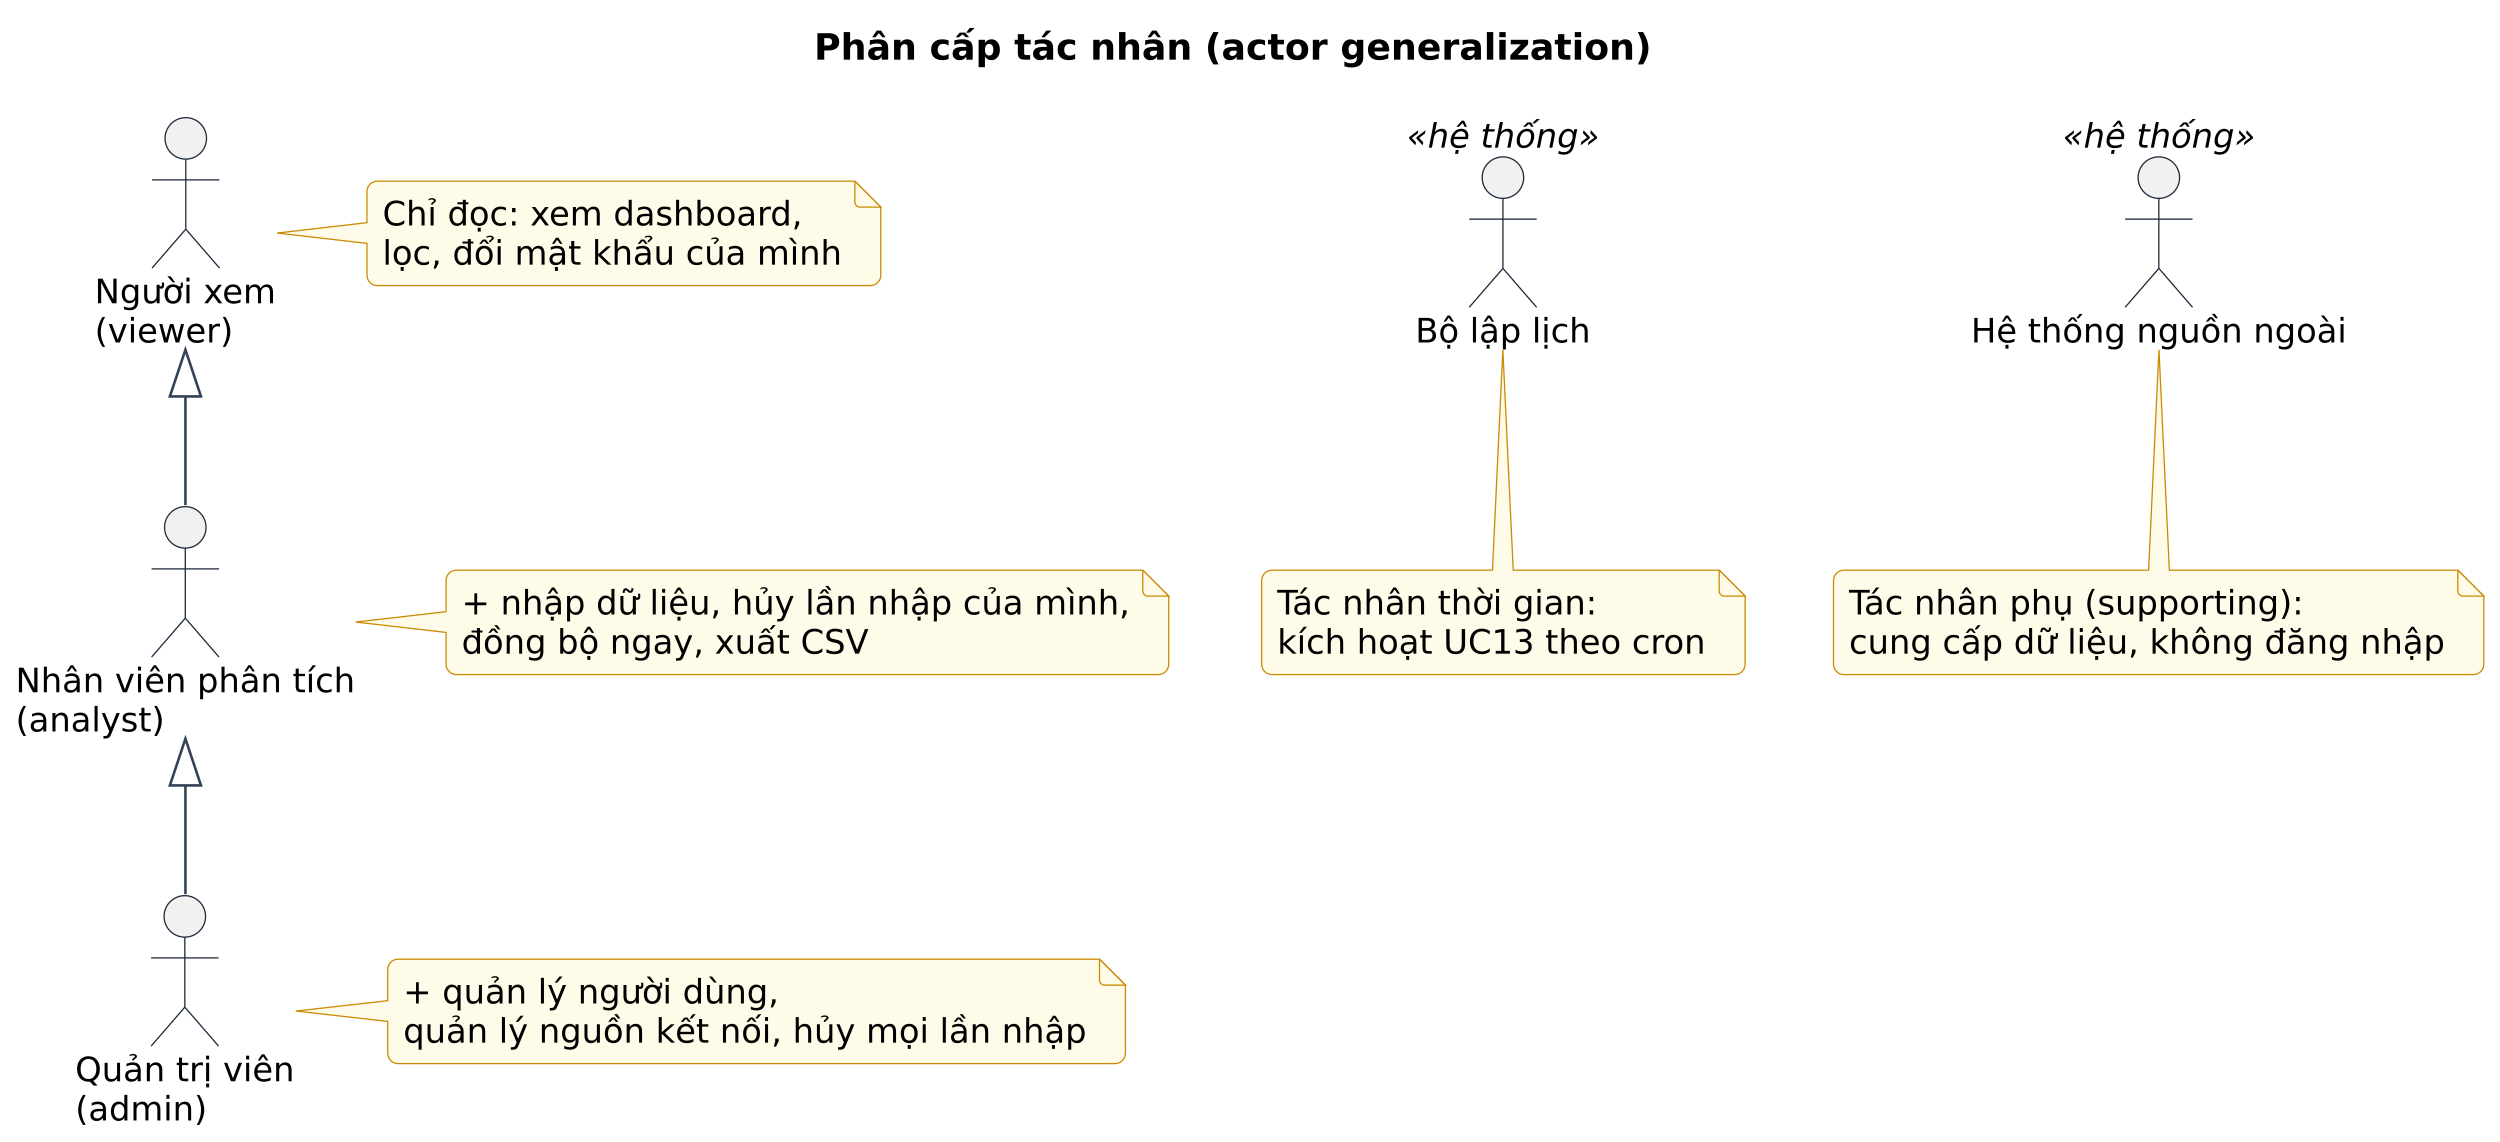
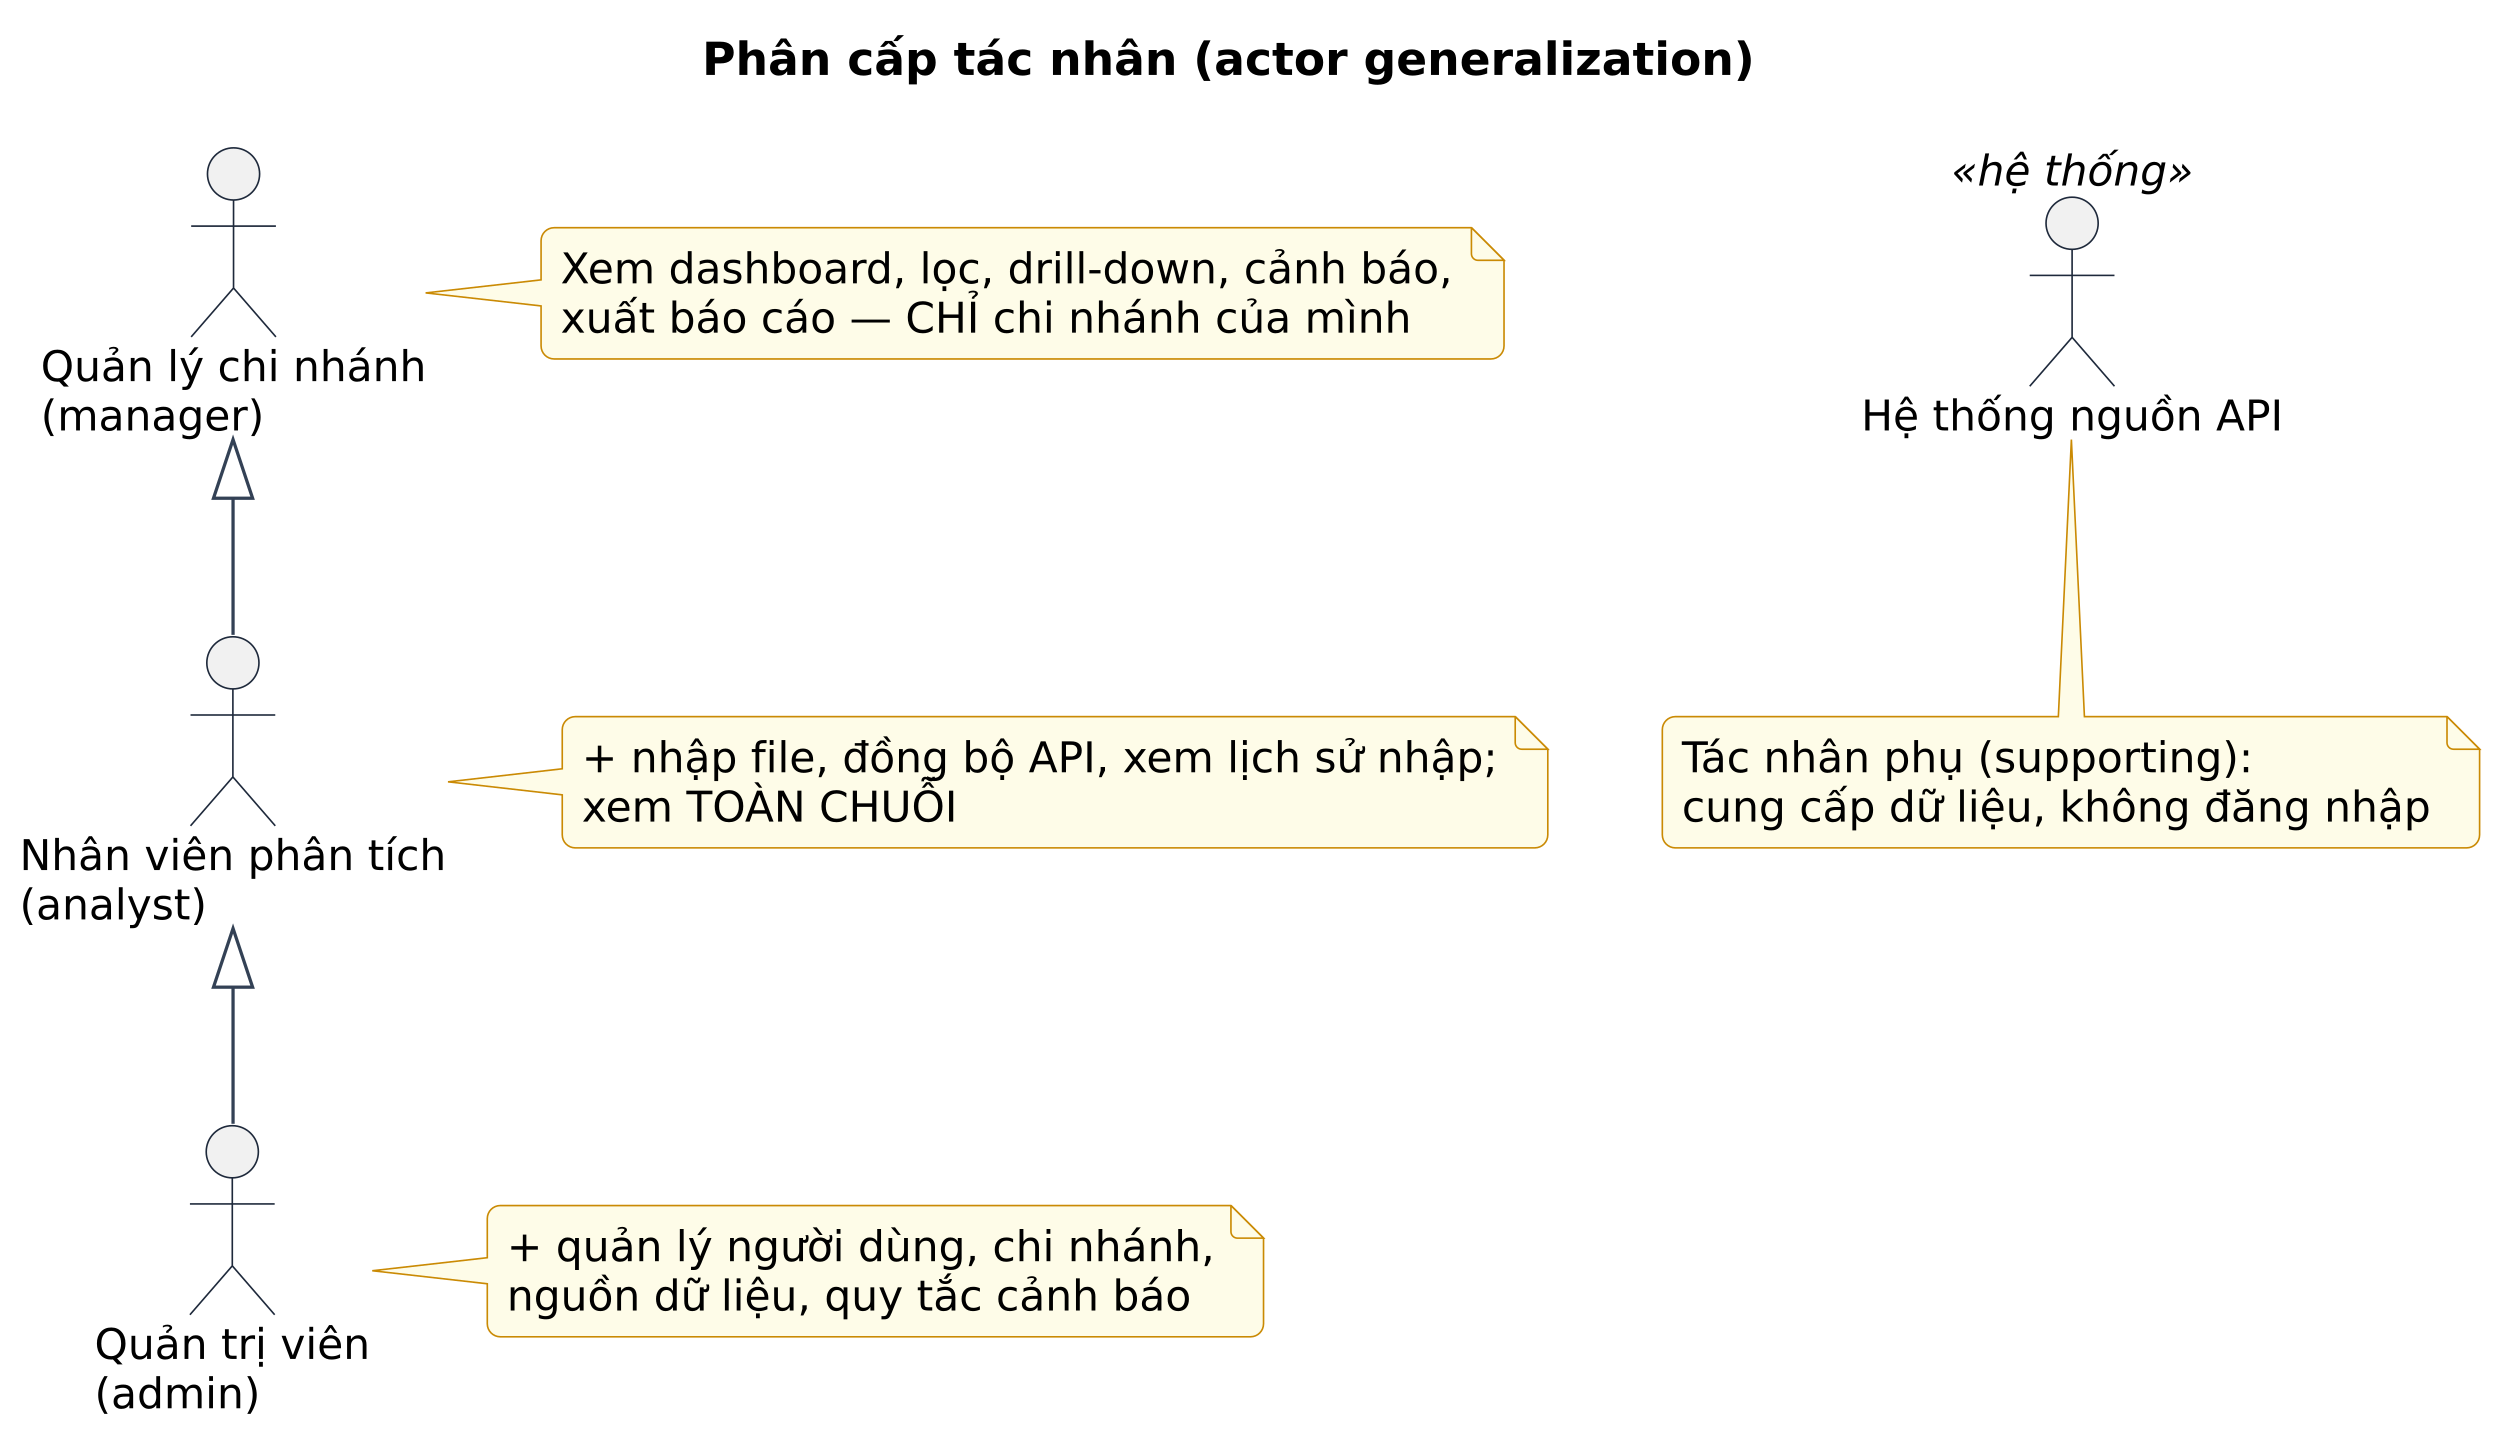
- <svg xmlns="http://www.w3.org/2000/svg" contentStyleType="text/css" height="440px" preserveAspectRatio="none" style="width:964px;height:440px;background:#FFFFFF;" version="1.1" viewBox="0 0 964 440" width="964px" zoomAndPan="magnify">
+ <svg xmlns="http://www.w3.org/2000/svg" contentStyleType="text/css" height="440px" preserveAspectRatio="none" style="width:767px;height:440px;background:#FFFFFF;" version="1.1" viewBox="0 0 767 440" width="767px" zoomAndPan="magnify">
  <defs />
  <g>
-     <text fill="#000000" font-family="DejaVu Sans" font-size="14" font-weight="bold" lengthAdjust="spacing" textLength="322.923" x="313.909" y="22.995">Phân cấp tác nhân (actor generalization)</text>
-     <g id="elem_V">
-       <ellipse cx="71.634" cy="53.363" fill="#F1F1F1" rx="8" ry="8" style="stroke:#1E293B;stroke-width:0.5;" />
-       <path d="M71.634,61.363 L71.634,88.363 M58.634,69.363 L84.634,69.363 M71.634,88.363 L58.634,103.363 M71.634,88.363 L84.634,103.363 " fill="none" style="stroke:#1E293B;stroke-width:0.5;" />
-       <text fill="#000000" font-family="DejaVu Sans" font-size="13" lengthAdjust="spacing" textLength="70.269" x="36.5" y="116.93">Người xem</text>
-       <text fill="#000000" font-family="DejaVu Sans" font-size="13" lengthAdjust="spacing" textLength="53.422" x="36.5" y="132.062">(viewer)</text>
+     <text fill="#000000" font-family="DejaVu Sans" font-size="14" font-weight="bold" lengthAdjust="spacing" textLength="322.923" x="215.409" y="22.995">Phân cấp tác nhân (actor generalization)</text>
+     <g id="elem_MG">
+       <ellipse cx="71.651" cy="53.363" fill="#F1F1F1" rx="8" ry="8" style="stroke:#1E293B;stroke-width:0.5;" />
+       <path d="M71.651,61.363 L71.651,88.363 M58.651,69.363 L84.651,69.363 M71.651,88.363 L58.651,103.363 M71.651,88.363 L84.651,103.363 " fill="none" style="stroke:#1E293B;stroke-width:0.5;" />
+       <text fill="#000000" font-family="DejaVu Sans" font-size="13" lengthAdjust="spacing" textLength="118.301" x="12.5" y="116.93">Quản lý chi nhánh</text>
+       <text fill="#000000" font-family="DejaVu Sans" font-size="13" lengthAdjust="spacing" textLength="68.574" x="12.5" y="132.062">(manager)</text>
    </g>
    <g id="elem_AN">
      <ellipse cx="71.451" cy="203.363" fill="#F1F1F1" rx="8" ry="8" style="stroke:#1E293B;stroke-width:0.5;" />
      <path d="M71.451,211.363 L71.451,238.363 M58.451,219.363 L84.451,219.363 M71.451,238.363 L58.451,253.363 M71.451,238.363 L84.451,253.363 " fill="none" style="stroke:#1E293B;stroke-width:0.5;" />
      <text fill="#000000" font-family="DejaVu Sans" font-size="13" lengthAdjust="spacing" textLength="130.901" x="6" y="266.93">Nhân viên phân tích</text>
      <text fill="#000000" font-family="DejaVu Sans" font-size="13" lengthAdjust="spacing" textLength="57.491" x="6" y="282.062">(analyst)</text>
    </g>
    <g id="elem_AD">
      <ellipse cx="71.269" cy="353.363" fill="#F1F1F1" rx="8" ry="8" style="stroke:#1E293B;stroke-width:0.5;" />
      <path d="M71.269,361.363 L71.269,388.363 M58.269,369.363 L84.269,369.363 M71.269,388.363 L58.269,403.363 M71.269,388.363 L84.269,403.363 " fill="none" style="stroke:#1E293B;stroke-width:0.5;" />
      <text fill="#000000" font-family="DejaVu Sans" font-size="13" lengthAdjust="spacing" textLength="84.538" x="29" y="416.93">Quản trị viên</text>
      <text fill="#000000" font-family="DejaVu Sans" font-size="13" lengthAdjust="spacing" textLength="50.877" x="29" y="432.062">(admin)</text>
    </g>
-     <g id="elem_SCH">
-       <ellipse cx="579.529" cy="68.496" fill="#F1F1F1" rx="8" ry="8" style="stroke:#1E293B;stroke-width:0.5;" />
-       <path d="M579.529,76.496 L579.529,103.496 M566.529,84.496 L592.529,84.496 M579.529,103.496 L566.529,118.496 M579.529,103.496 L592.529,118.496 " fill="none" style="stroke:#1E293B;stroke-width:0.5;" />
-       <text fill="#000000" font-family="DejaVu Sans" font-size="13" lengthAdjust="spacing" textLength="67.577" x="545.74" y="132.062">Bộ lập lịch</text>
-       <text fill="#000000" font-family="DejaVu Sans" font-size="13" font-style="italic" lengthAdjust="spacing" textLength="74.058" x="542.5" y="56.93">«hệ thống»</text>
+     <g id="elem_EXT">
+       <ellipse cx="635.721" cy="68.496" fill="#F1F1F1" rx="8" ry="8" style="stroke:#1E293B;stroke-width:0.5;" />
+       <path d="M635.721,76.496 L635.721,103.496 M622.721,84.496 L648.721,84.496 M635.721,103.496 L622.721,118.496 M635.721,103.496 L648.721,118.496 " fill="none" style="stroke:#1E293B;stroke-width:0.5;" />
+       <text fill="#000000" font-family="DejaVu Sans" font-size="13" lengthAdjust="spacing" textLength="129.441" x="571" y="132.062">Hệ thống nguồn API</text>
+       <text fill="#000000" font-family="DejaVu Sans" font-size="13" font-style="italic" lengthAdjust="spacing" textLength="74.058" x="598.692" y="56.93">«hệ thống»</text>
    </g>
-     <g id="elem_EXT">
-       <ellipse cx="832.449" cy="68.496" fill="#F1F1F1" rx="8" ry="8" style="stroke:#1E293B;stroke-width:0.5;" />
-       <path d="M832.449,76.496 L832.449,103.496 M819.449,84.496 L845.449,84.496 M832.449,103.496 L819.449,118.496 M832.449,103.496 L845.449,118.496 " fill="none" style="stroke:#1E293B;stroke-width:0.5;" />
-       <text fill="#000000" font-family="DejaVu Sans" font-size="13" lengthAdjust="spacing" textLength="144.898" x="760" y="132.062">Hệ thống nguồn ngoài</text>
-       <text fill="#000000" font-family="DejaVu Sans" font-size="13" font-style="italic" lengthAdjust="spacing" textLength="74.058" x="795.42" y="56.93">«hệ thống»</text>
+     <g id="elem_GMN8">
+       <path d="M166,73.863 L166,85.863 L130.58,89.863 L166,93.863 L166,106.128 A4,4 0 0 0 170,110.128 L457.435,110.128 A4,4 0 0 0 461.435,106.128 L461.435,79.863 L451.435,69.863 L170,69.863 A4,4 0 0 0 166,73.863 " fill="#FEFCE8" style="stroke:#CA8A04;stroke-width:0.5;" />
+       <path d="M451.435,69.863 L451.435,77.863 A2,2 0 0 0 453.435,79.863 L461.435,79.863 L451.435,69.863 " fill="#FEFCE8" style="stroke:#CA8A04;stroke-width:0.5;" />
+       <text fill="#000000" font-family="DejaVu Sans" font-size="13" lengthAdjust="spacing" textLength="274.435" x="172" y="86.93">Xem dashboard, lọc, drill-down, cảnh báo,</text>
+       <text fill="#000000" font-family="DejaVu Sans" font-size="13" lengthAdjust="spacing" textLength="261.009" x="172" y="102.062">xuất báo cáo — CHỈ chi nhánh của mình</text>
    </g>
-     <g id="elem_GMN9">
-       <path d="M141.5,73.863 L141.5,85.863 L106.82,89.863 L141.5,93.863 L141.5,106.128 A4,4 0 0 0 145.5,110.128 L335.631,110.128 A4,4 0 0 0 339.631,106.128 L339.631,79.863 L329.631,69.863 L145.5,69.863 A4,4 0 0 0 141.5,73.863 " fill="#FEFCE8" style="stroke:#CA8A04;stroke-width:0.5;" />
-       <path d="M329.631,69.863 L329.631,77.863 A2,2 0 0 0 331.631,79.863 L339.631,79.863 L329.631,69.863 " fill="#FEFCE8" style="stroke:#CA8A04;stroke-width:0.5;" />
-       <text fill="#000000" font-family="DejaVu Sans" font-size="13" lengthAdjust="spacing" textLength="162.544" x="147.5" y="86.93">Chỉ đọc: xem dashboard,</text>
-       <text fill="#000000" font-family="DejaVu Sans" font-size="13" lengthAdjust="spacing" textLength="177.131" x="147.5" y="102.062">lọc, đổi mật khẩu của mình</text>
+     <g id="elem_GMN11">
+       <path d="M172.5,223.863 L172.5,235.863 L137.45,239.863 L172.5,243.863 L172.5,256.128 A4,4 0 0 0 176.5,260.128 L470.866,260.128 A4,4 0 0 0 474.866,256.128 L474.866,229.863 L464.866,219.863 L176.5,219.863 A4,4 0 0 0 172.5,223.863 " fill="#FEFCE8" style="stroke:#CA8A04;stroke-width:0.5;" />
+       <path d="M464.866,219.863 L464.866,227.863 A2,2 0 0 0 466.866,229.863 L474.866,229.863 L464.866,219.863 " fill="#FEFCE8" style="stroke:#CA8A04;stroke-width:0.5;" />
+       <text fill="#000000" font-family="DejaVu Sans" font-size="13" lengthAdjust="spacing" textLength="281.366" x="178.5" y="236.93">+ nhập file, đồng bộ API, xem lịch sử nhập;</text>
+       <text fill="#000000" font-family="DejaVu Sans" font-size="13" lengthAdjust="spacing" textLength="115.845" x="178.5" y="252.062">xem TOÀN CHUỖI</text>
    </g>
-     <g id="elem_GMN12">
-       <path d="M172,223.863 L172,235.863 L137.12,239.863 L172,243.863 L172,256.128 A4,4 0 0 0 176,260.128 L446.658,260.128 A4,4 0 0 0 450.658,256.128 L450.658,229.863 L440.658,219.863 L176,219.863 A4,4 0 0 0 172,223.863 " fill="#FEFCE8" style="stroke:#CA8A04;stroke-width:0.5;" />
-       <path d="M440.658,219.863 L440.658,227.863 A2,2 0 0 0 442.658,229.863 L450.658,229.863 L440.658,219.863 " fill="#FEFCE8" style="stroke:#CA8A04;stroke-width:0.5;" />
-       <text fill="#000000" font-family="DejaVu Sans" font-size="13" lengthAdjust="spacing" textLength="257.658" x="178" y="236.93">+ nhập dữ liệu, hủy lần nhập của mình,</text>
-       <text fill="#000000" font-family="DejaVu Sans" font-size="13" lengthAdjust="spacing" textLength="156.933" x="178" y="252.062">đồng bộ ngay, xuất CSV</text>
+     <g id="elem_GMN14">
+       <path d="M149.5,373.863 L149.5,385.863 L114.21,389.863 L149.5,393.863 L149.5,406.128 A4,4 0 0 0 153.5,410.128 L383.653,410.128 A4,4 0 0 0 387.653,406.128 L387.653,379.863 L377.653,369.863 L153.5,369.863 A4,4 0 0 0 149.5,373.863 " fill="#FEFCE8" style="stroke:#CA8A04;stroke-width:0.5;" />
+       <path d="M377.653,369.863 L377.653,377.863 A2,2 0 0 0 379.653,379.863 L387.653,379.863 L377.653,369.863 " fill="#FEFCE8" style="stroke:#CA8A04;stroke-width:0.5;" />
+       <text fill="#000000" font-family="DejaVu Sans" font-size="13" lengthAdjust="spacing" textLength="217.153" x="155.5" y="386.93">+ quản lý người dùng, chi nhánh,</text>
+       <text fill="#000000" font-family="DejaVu Sans" font-size="13" lengthAdjust="spacing" textLength="209.961" x="155.5" y="402.062">nguồn dữ liệu, quy tắc cảnh báo</text>
    </g>
-     <g id="elem_GMN15">
-       <path d="M149.5,373.863 L149.5,385.863 L114.04,389.863 L149.5,393.863 L149.5,406.128 A4,4 0 0 0 153.5,410.128 L429.959,410.128 A4,4 0 0 0 433.959,406.128 L433.959,379.863 L423.959,369.863 L153.5,369.863 A4,4 0 0 0 149.5,373.863 " fill="#FEFCE8" style="stroke:#CA8A04;stroke-width:0.5;" />
-       <path d="M423.959,369.863 L423.959,377.863 A2,2 0 0 0 425.959,379.863 L433.959,379.863 L423.959,369.863 " fill="#FEFCE8" style="stroke:#CA8A04;stroke-width:0.5;" />
-       <text fill="#000000" font-family="DejaVu Sans" font-size="13" lengthAdjust="spacing" textLength="144.834" x="155.5" y="386.93">+ quản lý người dùng,</text>
-       <text fill="#000000" font-family="DejaVu Sans" font-size="13" lengthAdjust="spacing" textLength="263.459" x="155.5" y="402.062">quản lý nguồn kết nối, hủy mọi lần nhập</text>
+     <g id="elem_GMN17">
+       <path d="M510,223.863 L510,256.128 A4,4 0 0 0 514,260.128 L756.741,260.128 A4,4 0 0 0 760.741,256.128 L760.741,229.863 L750.741,219.863 L639.5,219.863 L635.5,134.863 L631.5,219.863 L514,219.863 A4,4 0 0 0 510,223.863 " fill="#FEFCE8" style="stroke:#CA8A04;stroke-width:0.5;" />
+       <path d="M750.741,219.863 L750.741,227.863 A2,2 0 0 0 752.741,229.863 L760.741,229.863 L750.741,219.863 " fill="#FEFCE8" style="stroke:#CA8A04;stroke-width:0.5;" />
+       <text fill="#000000" font-family="DejaVu Sans" font-size="13" lengthAdjust="spacing" textLength="177.404" x="516" y="236.93">Tác nhân phụ (supporting):</text>
+       <text fill="#000000" font-family="DejaVu Sans" font-size="13" lengthAdjust="spacing" textLength="229.741" x="516" y="252.062">cung cấp dữ liệu, không đăng nhập</text>
    </g>
-     <g id="elem_GMN18">
-       <path d="M486.5,223.863 L486.5,256.128 A4,4 0 0 0 490.5,260.128 L668.92,260.128 A4,4 0 0 0 672.92,256.128 L672.92,229.863 L662.92,219.863 L583.5,219.863 L579.5,134.863 L575.5,219.863 L490.5,219.863 A4,4 0 0 0 486.5,223.863 " fill="#FEFCE8" style="stroke:#CA8A04;stroke-width:0.5;" />
-       <path d="M662.92,219.863 L662.92,227.863 A2,2 0 0 0 664.92,229.863 L672.92,229.863 L662.92,219.863 " fill="#FEFCE8" style="stroke:#CA8A04;stroke-width:0.5;" />
-       <text fill="#000000" font-family="DejaVu Sans" font-size="13" lengthAdjust="spacing" textLength="125.487" x="492.5" y="236.93">Tác nhân thời gian:</text>
-       <text fill="#000000" font-family="DejaVu Sans" font-size="13" lengthAdjust="spacing" textLength="165.42" x="492.5" y="252.062">kích hoạt UC13 theo cron</text>
-     </g>
-     <g id="elem_GMN21">
-       <path d="M707,223.863 L707,256.128 A4,4 0 0 0 711,260.128 L953.741,260.128 A4,4 0 0 0 957.741,256.128 L957.741,229.863 L947.741,219.863 L836.5,219.863 L832.5,134.863 L828.5,219.863 L711,219.863 A4,4 0 0 0 707,223.863 " fill="#FEFCE8" style="stroke:#CA8A04;stroke-width:0.5;" />
-       <path d="M947.741,219.863 L947.741,227.863 A2,2 0 0 0 949.741,229.863 L957.741,229.863 L947.741,219.863 " fill="#FEFCE8" style="stroke:#CA8A04;stroke-width:0.5;" />
-       <text fill="#000000" font-family="DejaVu Sans" font-size="13" lengthAdjust="spacing" textLength="177.404" x="713" y="236.93">Tác nhân phụ (supporting):</text>
-       <text fill="#000000" font-family="DejaVu Sans" font-size="13" lengthAdjust="spacing" textLength="229.741" x="713" y="252.062">cung cấp dữ liệu, không đăng nhập</text>
-     </g>
-     <g id="link_V_AN">
-       <path d="M71.5,152.863 C71.5,171.783 71.5,175.843 71.5,194.773 " fill="none" id="V-backto-AN" style="stroke:#334155;stroke-width:1.0;" />
+     <g id="link_MG_AN">
+       <path d="M71.5,152.863 C71.5,171.783 71.5,175.843 71.5,194.773 " fill="none" id="MG-backto-AN" style="stroke:#334155;stroke-width:1.0;" />
      <polygon fill="none" points="71.5,134.863,65.5,152.863,77.5,152.863,71.5,134.863" style="stroke:#334155;stroke-width:1.0;" />
    </g>
    <g id="link_AN_AD">
      <path d="M71.5,302.863 C71.5,321.783 71.5,325.843 71.5,344.773 " fill="none" id="AN-backto-AD" style="stroke:#334155;stroke-width:1.0;" />
      <polygon fill="none" points="71.5,284.863,65.5,302.863,77.5,302.863,71.5,284.863" style="stroke:#334155;stroke-width:1.0;" />
    </g>
  </g>
</svg>
